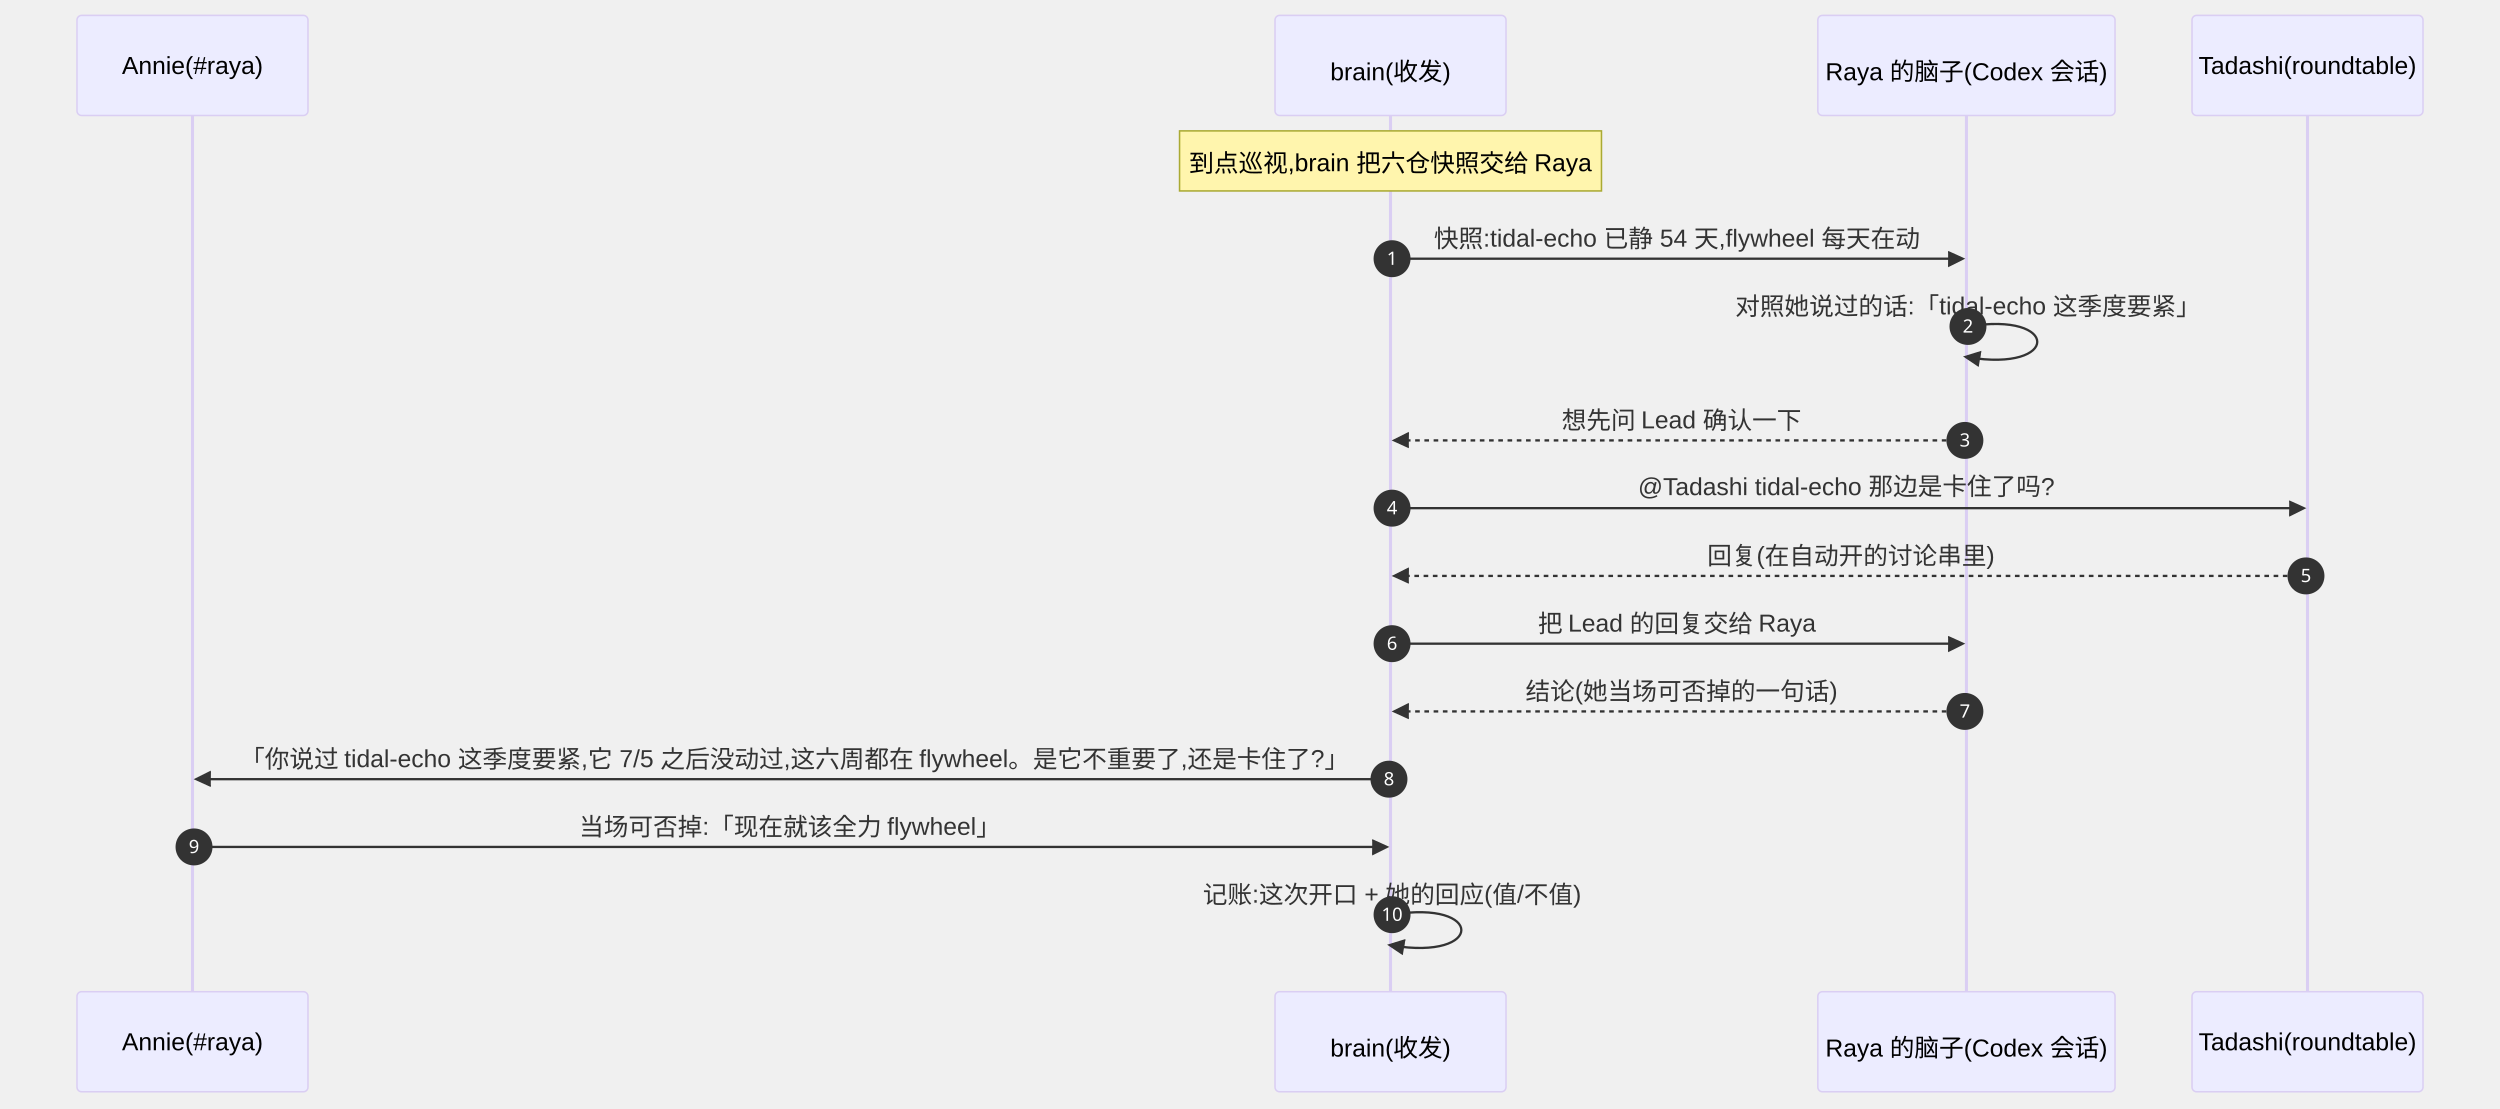
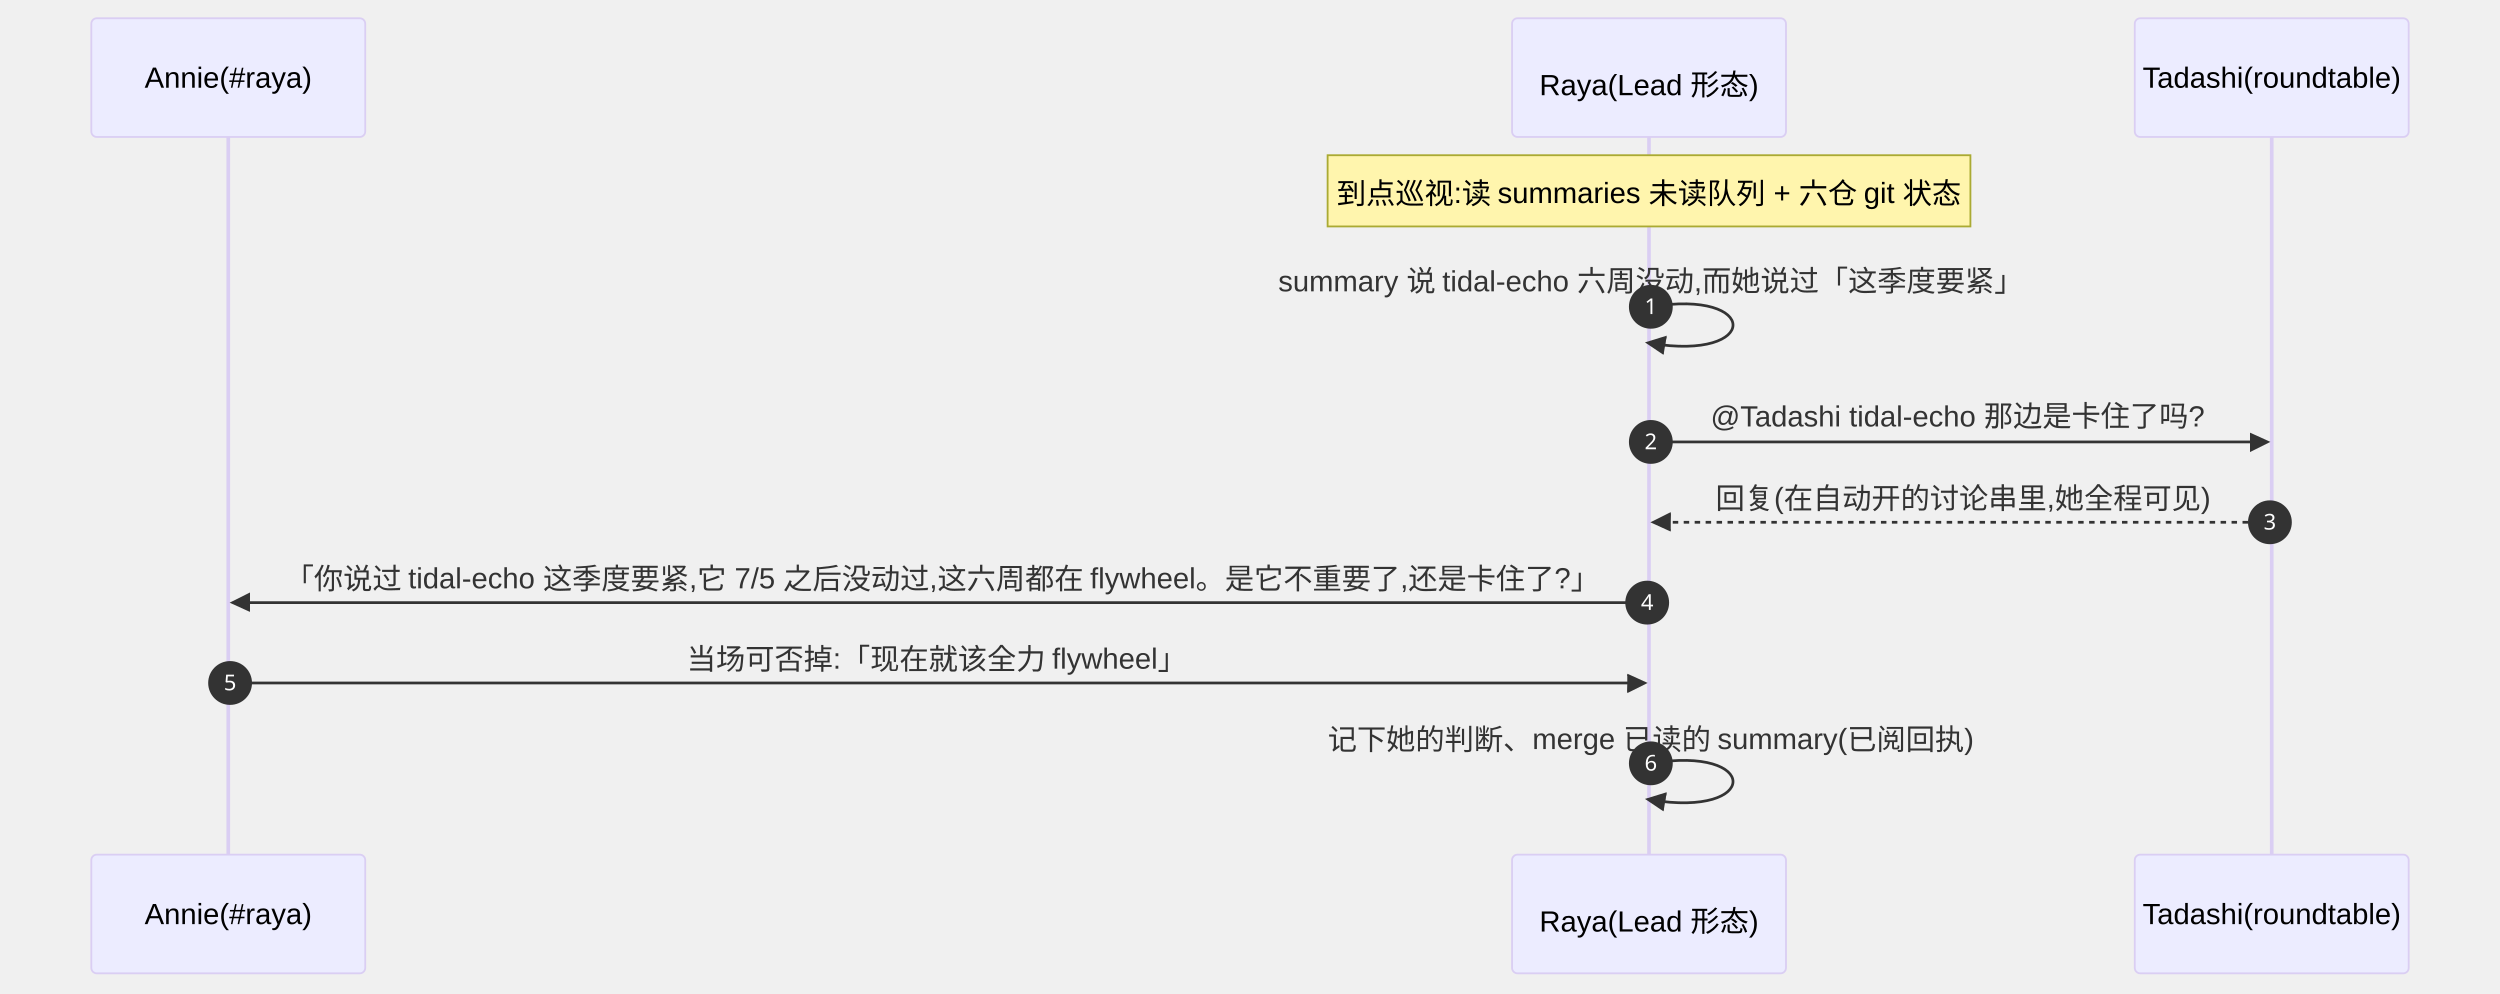
- <svg xmlns="http://www.w3.org/2000/svg" id="FLY-2030-d2" width="100%" style="max-width: 1623.5px; background-color: white;" viewBox="-50 -10 1623.5 720" role="graphics-document document" aria-roledescription="sequence">
+ <svg xmlns="http://www.w3.org/2000/svg" id="FLY-2030-d2" width="100%" style="max-width: 1369px; background-color: white;" viewBox="-50 -10 1369 544" role="graphics-document document" aria-roledescription="sequence">
  <g>
-     <rect x="1373.5" y="634" fill="#eaeaea" stroke="#666" width="150" height="65" name="T" rx="3" ry="3" class="actor actor-bottom" />
-     <text x="1448.5" y="666.5" dominant-baseline="central" alignment-baseline="central" class="actor actor-box" style="text-anchor: middle; font-size: 16px; font-weight: 400;">
-       <tspan x="1448.5" dy="0">Tadashi(roundtable)</tspan>
+     <rect x="1119" y="458" fill="#eaeaea" stroke="#666" width="150" height="65" name="T" rx="3" ry="3" class="actor actor-bottom" />
+     <text x="1194" y="490.5" dominant-baseline="central" alignment-baseline="central" class="actor actor-box" style="text-anchor: middle; font-size: 16px; font-weight: 400;">
+       <tspan x="1194" dy="0">Tadashi(roundtable)</tspan>
    </text>
  </g>
  <g>
-     <rect x="1130.5" y="634" fill="#eaeaea" stroke="#666" width="193" height="65" name="C" rx="3" ry="3" class="actor actor-bottom" />
-     <text x="1227" y="666.5" dominant-baseline="central" alignment-baseline="central" class="actor actor-box" style="text-anchor: middle; font-size: 16px; font-weight: 400;">
-       <tspan x="1227" dy="0">Raya 的脑子(Codex 会话)</tspan>
+     <rect x="778" y="458" fill="#eaeaea" stroke="#666" width="150" height="65" name="R" rx="3" ry="3" class="actor actor-bottom" />
+     <text x="853" y="490.5" dominant-baseline="central" alignment-baseline="central" class="actor actor-box" style="text-anchor: middle; font-size: 16px; font-weight: 400;">
+       <tspan x="853" dy="0">Raya(Lead 形态)</tspan>
    </text>
  </g>
  <g>
-     <rect x="778" y="634" fill="#eaeaea" stroke="#666" width="150" height="65" name="B" rx="3" ry="3" class="actor actor-bottom" />
-     <text x="853" y="666.5" dominant-baseline="central" alignment-baseline="central" class="actor actor-box" style="text-anchor: middle; font-size: 16px; font-weight: 400;">
-       <tspan x="853" dy="0">brain(收发)</tspan>
-     </text>
-   </g>
-   <g>
-     <rect x="0" y="634" fill="#eaeaea" stroke="#666" width="150" height="65" name="A" rx="3" ry="3" class="actor actor-bottom" />
-     <text x="75" y="666.5" dominant-baseline="central" alignment-baseline="central" class="actor actor-box" style="text-anchor: middle; font-size: 16px; font-weight: 400;">
+     <rect x="0" y="458" fill="#eaeaea" stroke="#666" width="150" height="65" name="A" rx="3" ry="3" class="actor actor-bottom" />
+     <text x="75" y="490.5" dominant-baseline="central" alignment-baseline="central" class="actor actor-box" style="text-anchor: middle; font-size: 16px; font-weight: 400;">
      <tspan x="75" dy="0">Annie(#raya)</tspan>
    </text>
  </g>
  <g>
-     <line id="actor3" x1="1448.5" y1="65" x2="1448.5" y2="634" class="actor-line 200" stroke-width="0.5px" stroke="#999" name="T" />
-     <g id="root-3">
-       <rect x="1373.5" y="0" fill="#eaeaea" stroke="#666" width="150" height="65" name="T" rx="3" ry="3" class="actor actor-top" />
-       <text x="1448.5" y="32.5" dominant-baseline="central" alignment-baseline="central" class="actor actor-box" style="text-anchor: middle; font-size: 16px; font-weight: 400;">
-         <tspan x="1448.5" dy="0">Tadashi(roundtable)</tspan>
+     <line id="actor2" x1="1194" y1="65" x2="1194" y2="458" class="actor-line 200" stroke-width="0.5px" stroke="#999" name="T" />
+     <g id="root-2">
+       <rect x="1119" y="0" fill="#eaeaea" stroke="#666" width="150" height="65" name="T" rx="3" ry="3" class="actor actor-top" />
+       <text x="1194" y="32.5" dominant-baseline="central" alignment-baseline="central" class="actor actor-box" style="text-anchor: middle; font-size: 16px; font-weight: 400;">
+         <tspan x="1194" dy="0">Tadashi(roundtable)</tspan>
      </text>
    </g>
  </g>
  <g>
-     <line id="actor2" x1="1227" y1="65" x2="1227" y2="634" class="actor-line 200" stroke-width="0.5px" stroke="#999" name="C" />
-     <g id="root-2">
-       <rect x="1130.5" y="0" fill="#eaeaea" stroke="#666" width="193" height="65" name="C" rx="3" ry="3" class="actor actor-top" />
-       <text x="1227" y="32.5" dominant-baseline="central" alignment-baseline="central" class="actor actor-box" style="text-anchor: middle; font-size: 16px; font-weight: 400;">
-         <tspan x="1227" dy="0">Raya 的脑子(Codex 会话)</tspan>
+     <line id="actor1" x1="853" y1="65" x2="853" y2="458" class="actor-line 200" stroke-width="0.5px" stroke="#999" name="R" />
+     <g id="root-1">
+       <rect x="778" y="0" fill="#eaeaea" stroke="#666" width="150" height="65" name="R" rx="3" ry="3" class="actor actor-top" />
+       <text x="853" y="32.5" dominant-baseline="central" alignment-baseline="central" class="actor actor-box" style="text-anchor: middle; font-size: 16px; font-weight: 400;">
+         <tspan x="853" dy="0">Raya(Lead 形态)</tspan>
      </text>
    </g>
  </g>
  <g>
-     <line id="actor1" x1="853" y1="65" x2="853" y2="634" class="actor-line 200" stroke-width="0.5px" stroke="#999" name="B" />
-     <g id="root-1">
-       <rect x="778" y="0" fill="#eaeaea" stroke="#666" width="150" height="65" name="B" rx="3" ry="3" class="actor actor-top" />
-       <text x="853" y="32.5" dominant-baseline="central" alignment-baseline="central" class="actor actor-box" style="text-anchor: middle; font-size: 16px; font-weight: 400;">
-         <tspan x="853" dy="0">brain(收发)</tspan>
-       </text>
-     </g>
-   </g>
-   <g>
-     <line id="actor0" x1="75" y1="65" x2="75" y2="634" class="actor-line 200" stroke-width="0.5px" stroke="#999" name="A" />
+     <line id="actor0" x1="75" y1="65" x2="75" y2="458" class="actor-line 200" stroke-width="0.5px" stroke="#999" name="A" />
    <g id="root-0">
      <rect x="0" y="0" fill="#eaeaea" stroke="#666" width="150" height="65" name="A" rx="3" ry="3" class="actor actor-top" />
      <text x="75" y="32.5" dominant-baseline="central" alignment-baseline="central" class="actor actor-box" style="text-anchor: middle; font-size: 16px; font-weight: 400;">
        <tspan x="75" dy="0">Annie(#raya)</tspan>
      </text>
    </g>
  </g>
  <style>#FLY-2030-d2{font-family:"trebuchet ms",verdana,arial,sans-serif;font-size:16px;fill:#333;}@keyframes edge-animation-frame{from{stroke-dashoffset:0;}}@keyframes dash{to{stroke-dashoffset:0;}}#FLY-2030-d2 .edge-animation-slow{stroke-dasharray:9,5!important;stroke-dashoffset:900;animation:dash 50s linear infinite;stroke-linecap:round;}#FLY-2030-d2 .edge-animation-fast{stroke-dasharray:9,5!important;stroke-dashoffset:900;animation:dash 20s linear infinite;stroke-linecap:round;}#FLY-2030-d2 .error-icon{fill:#552222;}#FLY-2030-d2 .error-text{fill:#552222;stroke:#552222;}#FLY-2030-d2 .edge-thickness-normal{stroke-width:1px;}#FLY-2030-d2 .edge-thickness-thick{stroke-width:3.5px;}#FLY-2030-d2 .edge-pattern-solid{stroke-dasharray:0;}#FLY-2030-d2 .edge-thickness-invisible{stroke-width:0;fill:none;}#FLY-2030-d2 .edge-pattern-dashed{stroke-dasharray:3;}#FLY-2030-d2 .edge-pattern-dotted{stroke-dasharray:2;}#FLY-2030-d2 .marker{fill:#333333;stroke:#333333;}#FLY-2030-d2 .marker.cross{stroke:#333333;}#FLY-2030-d2 svg{font-family:"trebuchet ms",verdana,arial,sans-serif;font-size:16px;}#FLY-2030-d2 p{margin:0;}#FLY-2030-d2 .actor{stroke:hsl(259.626, 59.777%, 87.902%);fill:#ECECFF;}#FLY-2030-d2 text.actor&gt;tspan{fill:black;stroke:none;}#FLY-2030-d2 .actor-line{stroke:hsl(259.626, 59.777%, 87.902%);}#FLY-2030-d2 .innerArc{stroke-width:1.5;stroke-dasharray:none;}#FLY-2030-d2 .messageLine0{stroke-width:1.5;stroke-dasharray:none;stroke:#333;}#FLY-2030-d2 .messageLine1{stroke-width:1.5;stroke-dasharray:2,2;stroke:#333;}#FLY-2030-d2 #arrowhead path{fill:#333;stroke:#333;}#FLY-2030-d2 .sequenceNumber{fill:white;}#FLY-2030-d2 #sequencenumber{fill:#333;}#FLY-2030-d2 #crosshead path{fill:#333;stroke:#333;}#FLY-2030-d2 .messageText{fill:#333;stroke:none;}#FLY-2030-d2 .labelBox{stroke:hsl(259.626, 59.777%, 87.902%);fill:#ECECFF;}#FLY-2030-d2 .labelText,#FLY-2030-d2 .labelText&gt;tspan{fill:black;stroke:none;}#FLY-2030-d2 .loopText,#FLY-2030-d2 .loopText&gt;tspan{fill:black;stroke:none;}#FLY-2030-d2 .loopLine{stroke-width:2px;stroke-dasharray:2,2;stroke:hsl(259.626, 59.777%, 87.902%);fill:hsl(259.626, 59.777%, 87.902%);}#FLY-2030-d2 .note{stroke:#aaaa33;fill:#fff5ad;}#FLY-2030-d2 .noteText,#FLY-2030-d2 .noteText&gt;tspan{fill:black;stroke:none;}#FLY-2030-d2 .activation0{fill:#f4f4f4;stroke:#666;}#FLY-2030-d2 .activation1{fill:#f4f4f4;stroke:#666;}#FLY-2030-d2 .activation2{fill:#f4f4f4;stroke:#666;}#FLY-2030-d2 .actorPopupMenu{position:absolute;}#FLY-2030-d2 .actorPopupMenuPanel{position:absolute;fill:#ECECFF;box-shadow:0px 8px 16px 0px rgba(0,0,0,0.2);filter:drop-shadow(3px 5px 2px rgb(0 0 0 / 0.4));}#FLY-2030-d2 .actor-man line{stroke:hsl(259.626, 59.777%, 87.902%);fill:#ECECFF;}#FLY-2030-d2 .actor-man circle,#FLY-2030-d2 line{stroke:hsl(259.626, 59.777%, 87.902%);fill:#ECECFF;stroke-width:2px;}#FLY-2030-d2 :root{--mermaid-font-family:"trebuchet ms",verdana,arial,sans-serif;}</style>
  <g />
  <defs>
    <symbol id="computer" width="24" height="24">
      <path transform="scale(.5)" d="M2 2v13h20v-13h-20zm18 11h-16v-9h16v9zm-10.228 6l.466-1h3.524l.467 1h-4.457zm14.228 3h-24l2-6h2.104l-1.33 4h18.45l-1.297-4h2.073l2 6zm-5-10h-14v-7h14v7z" />
    </symbol>
  </defs>
  <defs>
    <symbol id="database" fill-rule="evenodd" clip-rule="evenodd">
      <path transform="scale(.5)" d="M12.258.001l.256.004.255.005.253.008.251.01.249.012.247.015.246.016.242.019.241.02.239.023.236.024.233.027.231.028.229.031.225.032.223.034.22.036.217.038.214.04.211.041.208.043.205.045.201.046.198.048.194.05.191.051.187.053.183.054.18.056.175.057.172.059.168.06.163.061.16.063.155.064.15.066.074.033.073.033.071.034.07.034.069.035.068.035.067.035.066.035.064.036.064.036.062.036.06.036.06.037.058.037.058.037.055.038.055.038.053.038.052.038.051.039.05.039.048.039.047.039.045.04.044.04.043.04.041.04.04.041.039.041.037.041.036.041.034.041.033.042.032.042.03.042.029.042.027.042.026.043.024.043.023.043.021.043.02.043.018.044.017.043.015.044.013.044.012.044.011.045.009.044.007.045.006.045.004.045.002.045.001.045v17l-.001.045-.002.045-.004.045-.006.045-.007.045-.009.044-.011.045-.012.044-.013.044-.015.044-.017.043-.018.044-.02.043-.021.043-.023.043-.024.043-.026.043-.027.042-.029.042-.03.042-.032.042-.033.042-.034.041-.036.041-.037.041-.039.041-.04.041-.041.04-.043.04-.044.04-.045.04-.047.039-.048.039-.05.039-.051.039-.052.038-.053.038-.055.038-.055.038-.058.037-.058.037-.06.037-.06.036-.062.036-.064.036-.064.036-.066.035-.067.035-.068.035-.069.035-.07.034-.071.034-.073.033-.074.033-.15.066-.155.064-.16.063-.163.061-.168.06-.172.059-.175.057-.18.056-.183.054-.187.053-.191.051-.194.05-.198.048-.201.046-.205.045-.208.043-.211.041-.214.04-.217.038-.22.036-.223.034-.225.032-.229.031-.231.028-.233.027-.236.024-.239.023-.241.02-.242.019-.246.016-.247.015-.249.012-.251.01-.253.008-.255.005-.256.004-.258.001-.258-.001-.256-.004-.255-.005-.253-.008-.251-.01-.249-.012-.247-.015-.245-.016-.243-.019-.241-.02-.238-.023-.236-.024-.234-.027-.231-.028-.228-.031-.226-.032-.223-.034-.22-.036-.217-.038-.214-.04-.211-.041-.208-.043-.204-.045-.201-.046-.198-.048-.195-.05-.19-.051-.187-.053-.184-.054-.179-.056-.176-.057-.172-.059-.167-.06-.164-.061-.159-.063-.155-.064-.151-.066-.074-.033-.072-.033-.072-.034-.07-.034-.069-.035-.068-.035-.067-.035-.066-.035-.064-.036-.063-.036-.062-.036-.061-.036-.06-.037-.058-.037-.057-.037-.056-.038-.055-.038-.053-.038-.052-.038-.051-.039-.049-.039-.049-.039-.046-.039-.046-.04-.044-.04-.043-.04-.041-.04-.04-.041-.039-.041-.037-.041-.036-.041-.034-.041-.033-.042-.032-.042-.03-.042-.029-.042-.027-.042-.026-.043-.024-.043-.023-.043-.021-.043-.02-.043-.018-.044-.017-.043-.015-.044-.013-.044-.012-.044-.011-.045-.009-.044-.007-.045-.006-.045-.004-.045-.002-.045-.001-.045v-17l.001-.045.002-.045.004-.045.006-.045.007-.045.009-.044.011-.045.012-.044.013-.044.015-.044.017-.043.018-.044.02-.043.021-.043.023-.043.024-.043.026-.043.027-.042.029-.042.03-.042.032-.042.033-.042.034-.041.036-.041.037-.041.039-.041.04-.041.041-.04.043-.04.044-.04.046-.04.046-.039.049-.039.049-.039.051-.039.052-.038.053-.038.055-.038.056-.038.057-.037.058-.037.06-.037.061-.036.062-.036.063-.036.064-.036.066-.035.067-.035.068-.035.069-.035.07-.034.072-.034.072-.033.074-.033.151-.066.155-.064.159-.063.164-.061.167-.06.172-.059.176-.057.179-.056.184-.054.187-.053.19-.051.195-.05.198-.048.201-.046.204-.045.208-.043.211-.041.214-.04.217-.038.22-.036.223-.034.226-.032.228-.031.231-.028.234-.027.236-.024.238-.023.241-.02.243-.019.245-.016.247-.015.249-.012.251-.01.253-.008.255-.005.256-.004.258-.001.258.001zm-9.258 20.499v.01l.001.021.003.021.004.022.005.021.006.022.007.022.009.023.01.022.011.023.012.023.013.023.015.023.016.024.017.023.018.024.019.024.021.024.022.025.023.024.024.025.052.049.056.05.061.051.066.051.07.051.075.051.079.052.084.052.088.052.092.052.097.052.102.051.105.052.11.052.114.051.119.051.123.051.127.05.131.05.135.05.139.048.144.049.147.047.152.047.155.047.16.045.163.045.167.043.171.043.176.041.178.041.183.039.187.039.19.037.194.035.197.035.202.033.204.031.209.03.212.029.216.027.219.025.222.024.226.021.23.02.233.018.236.016.24.015.243.012.246.01.249.008.253.005.256.004.259.001.26-.001.257-.004.254-.005.25-.008.247-.011.244-.012.241-.014.237-.016.233-.018.231-.021.226-.021.224-.024.22-.026.216-.027.212-.028.21-.031.205-.031.202-.034.198-.034.194-.036.191-.037.187-.039.183-.04.179-.04.175-.042.172-.043.168-.044.163-.045.16-.046.155-.046.152-.047.148-.048.143-.049.139-.049.136-.05.131-.05.126-.05.123-.051.118-.052.114-.051.11-.052.106-.052.101-.052.096-.052.092-.052.088-.053.083-.051.079-.052.074-.052.07-.051.065-.051.06-.051.056-.05.051-.05.023-.024.023-.025.021-.024.02-.024.019-.024.018-.024.017-.024.015-.023.014-.024.013-.023.012-.023.01-.023.01-.022.008-.022.006-.022.006-.022.004-.022.004-.021.001-.021.001-.021v-4.127l-.077.055-.08.053-.083.054-.085.053-.087.052-.09.052-.093.051-.095.05-.097.05-.1.049-.102.049-.105.048-.106.047-.109.047-.111.046-.114.045-.115.045-.118.044-.12.043-.122.042-.124.042-.126.041-.128.04-.13.04-.132.038-.134.038-.135.037-.138.037-.139.035-.142.035-.143.034-.144.033-.147.032-.148.031-.15.03-.151.03-.153.029-.154.027-.156.027-.158.026-.159.025-.161.024-.162.023-.163.022-.165.021-.166.02-.167.019-.169.018-.169.017-.171.016-.173.015-.173.014-.175.013-.175.012-.177.011-.178.01-.179.008-.179.008-.181.006-.182.005-.182.004-.184.003-.184.002h-.37l-.184-.002-.184-.003-.182-.004-.182-.005-.181-.006-.179-.008-.179-.008-.178-.01-.176-.011-.176-.012-.175-.013-.173-.014-.172-.015-.171-.016-.17-.017-.169-.018-.167-.019-.166-.02-.165-.021-.163-.022-.162-.023-.161-.024-.159-.025-.157-.026-.156-.027-.155-.027-.153-.029-.151-.03-.15-.03-.148-.031-.146-.032-.145-.033-.143-.034-.141-.035-.14-.035-.137-.037-.136-.037-.134-.038-.132-.038-.13-.04-.128-.04-.126-.041-.124-.042-.122-.042-.12-.044-.117-.043-.116-.045-.113-.045-.112-.046-.109-.047-.106-.047-.105-.048-.102-.049-.1-.049-.097-.05-.095-.05-.093-.052-.09-.051-.087-.052-.085-.053-.083-.054-.08-.054-.077-.054v4.127zm0-5.654v.011l.001.021.003.021.004.021.005.022.006.022.007.022.009.022.01.022.011.023.012.023.013.023.015.024.016.023.017.024.018.024.019.024.021.024.022.024.023.025.024.024.052.05.056.05.061.05.066.051.07.051.075.052.079.051.084.052.088.052.092.052.097.052.102.052.105.052.11.051.114.051.119.052.123.05.127.051.131.05.135.049.139.049.144.048.147.048.152.047.155.046.16.045.163.045.167.044.171.042.176.042.178.04.183.04.187.038.19.037.194.036.197.034.202.033.204.032.209.03.212.028.216.027.219.025.222.024.226.022.23.02.233.018.236.016.24.014.243.012.246.01.249.008.253.006.256.003.259.001.26-.001.257-.003.254-.006.25-.008.247-.01.244-.012.241-.015.237-.016.233-.018.231-.02.226-.022.224-.024.22-.025.216-.027.212-.029.21-.03.205-.032.202-.033.198-.035.194-.036.191-.037.187-.039.183-.039.179-.041.175-.042.172-.043.168-.044.163-.045.16-.045.155-.047.152-.047.148-.048.143-.048.139-.05.136-.049.131-.05.126-.051.123-.051.118-.051.114-.052.11-.052.106-.052.101-.052.096-.052.092-.052.088-.052.083-.052.079-.052.074-.051.07-.052.065-.051.06-.05.056-.051.051-.049.023-.025.023-.024.021-.025.02-.024.019-.024.018-.024.017-.024.015-.023.014-.023.013-.024.012-.022.01-.023.01-.023.008-.022.006-.022.006-.022.004-.021.004-.022.001-.021.001-.021v-4.139l-.077.054-.08.054-.083.054-.085.052-.087.053-.09.051-.093.051-.095.051-.097.05-.1.049-.102.049-.105.048-.106.047-.109.047-.111.046-.114.045-.115.044-.118.044-.12.044-.122.042-.124.042-.126.041-.128.04-.13.039-.132.039-.134.038-.135.037-.138.036-.139.036-.142.035-.143.033-.144.033-.147.033-.148.031-.15.03-.151.03-.153.028-.154.028-.156.027-.158.026-.159.025-.161.024-.162.023-.163.022-.165.021-.166.02-.167.019-.169.018-.169.017-.171.016-.173.015-.173.014-.175.013-.175.012-.177.011-.178.009-.179.009-.179.007-.181.007-.182.005-.182.004-.184.003-.184.002h-.37l-.184-.002-.184-.003-.182-.004-.182-.005-.181-.007-.179-.007-.179-.009-.178-.009-.176-.011-.176-.012-.175-.013-.173-.014-.172-.015-.171-.016-.17-.017-.169-.018-.167-.019-.166-.02-.165-.021-.163-.022-.162-.023-.161-.024-.159-.025-.157-.026-.156-.027-.155-.028-.153-.028-.151-.03-.15-.03-.148-.031-.146-.033-.145-.033-.143-.033-.141-.035-.14-.036-.137-.036-.136-.037-.134-.038-.132-.039-.13-.039-.128-.04-.126-.041-.124-.042-.122-.043-.12-.043-.117-.044-.116-.044-.113-.046-.112-.046-.109-.046-.106-.047-.105-.048-.102-.049-.1-.049-.097-.05-.095-.051-.093-.051-.09-.051-.087-.053-.085-.052-.083-.054-.08-.054-.077-.054v4.139zm0-5.666v.011l.001.02.003.022.004.021.005.022.006.021.007.022.009.023.01.022.011.023.012.023.013.023.015.023.016.024.017.024.018.023.019.024.021.025.022.024.023.024.024.025.052.05.056.05.061.05.066.051.07.051.075.052.079.051.084.052.088.052.092.052.097.052.102.052.105.051.11.052.114.051.119.051.123.051.127.05.131.05.135.05.139.049.144.048.147.048.152.047.155.046.16.045.163.045.167.043.171.043.176.042.178.04.183.04.187.038.19.037.194.036.197.034.202.033.204.032.209.03.212.028.216.027.219.025.222.024.226.021.23.02.233.018.236.017.24.014.243.012.246.01.249.008.253.006.256.003.259.001.26-.001.257-.003.254-.006.25-.008.247-.01.244-.013.241-.014.237-.016.233-.018.231-.02.226-.022.224-.024.22-.025.216-.027.212-.029.21-.03.205-.032.202-.033.198-.035.194-.036.191-.037.187-.039.183-.039.179-.041.175-.042.172-.043.168-.044.163-.045.16-.045.155-.047.152-.047.148-.048.143-.049.139-.049.136-.049.131-.051.126-.05.123-.051.118-.052.114-.051.11-.052.106-.052.101-.052.096-.052.092-.052.088-.052.083-.052.079-.052.074-.052.07-.051.065-.051.06-.051.056-.05.051-.049.023-.025.023-.025.021-.024.02-.024.019-.024.018-.024.017-.024.015-.023.014-.024.013-.023.012-.023.01-.022.01-.023.008-.022.006-.022.006-.022.004-.022.004-.021.001-.021.001-.021v-4.153l-.077.054-.08.054-.083.053-.085.053-.087.053-.09.051-.093.051-.095.051-.097.05-.1.049-.102.048-.105.048-.106.048-.109.046-.111.046-.114.046-.115.044-.118.044-.12.043-.122.043-.124.042-.126.041-.128.04-.13.039-.132.039-.134.038-.135.037-.138.036-.139.036-.142.034-.143.034-.144.033-.147.032-.148.032-.15.03-.151.03-.153.028-.154.028-.156.027-.158.026-.159.024-.161.024-.162.023-.163.023-.165.021-.166.02-.167.019-.169.018-.169.017-.171.016-.173.015-.173.014-.175.013-.175.012-.177.01-.178.01-.179.009-.179.007-.181.006-.182.006-.182.004-.184.003-.184.001-.185.001-.185-.001-.184-.001-.184-.003-.182-.004-.182-.006-.181-.006-.179-.007-.179-.009-.178-.01-.176-.01-.176-.012-.175-.013-.173-.014-.172-.015-.171-.016-.17-.017-.169-.018-.167-.019-.166-.02-.165-.021-.163-.023-.162-.023-.161-.024-.159-.024-.157-.026-.156-.027-.155-.028-.153-.028-.151-.03-.15-.03-.148-.032-.146-.032-.145-.033-.143-.034-.141-.034-.14-.036-.137-.036-.136-.037-.134-.038-.132-.039-.13-.039-.128-.041-.126-.041-.124-.041-.122-.043-.12-.043-.117-.044-.116-.044-.113-.046-.112-.046-.109-.046-.106-.048-.105-.048-.102-.048-.1-.05-.097-.049-.095-.051-.093-.051-.09-.052-.087-.052-.085-.053-.083-.053-.08-.054-.077-.054v4.153zm8.74-8.179l-.257.004-.254.005-.25.008-.247.011-.244.012-.241.014-.237.016-.233.018-.231.021-.226.022-.224.023-.22.026-.216.027-.212.028-.21.031-.205.032-.202.033-.198.034-.194.036-.191.038-.187.038-.183.04-.179.041-.175.042-.172.043-.168.043-.163.045-.16.046-.155.046-.152.048-.148.048-.143.048-.139.049-.136.05-.131.05-.126.051-.123.051-.118.051-.114.052-.11.052-.106.052-.101.052-.096.052-.092.052-.088.052-.083.052-.079.052-.074.051-.07.052-.065.051-.06.05-.056.05-.051.05-.023.025-.023.024-.021.024-.02.025-.019.024-.018.024-.017.023-.015.024-.014.023-.013.023-.012.023-.01.023-.01.022-.008.022-.006.023-.006.021-.004.022-.004.021-.001.021-.001.021.001.021.001.021.004.021.004.022.006.021.006.023.008.022.01.022.01.023.012.023.013.023.014.023.015.024.017.023.018.024.019.024.02.025.021.024.023.024.023.025.051.05.056.05.06.05.065.051.07.052.074.051.079.052.083.052.088.052.092.052.096.052.101.052.106.052.11.052.114.052.118.051.123.051.126.051.131.05.136.05.139.049.143.048.148.048.152.048.155.046.16.046.163.045.168.043.172.043.175.042.179.041.183.04.187.038.191.038.194.036.198.034.202.033.205.032.21.031.212.028.216.027.22.026.224.023.226.022.231.021.233.018.237.016.241.014.244.012.247.011.25.008.254.005.257.004.26.001.26-.001.257-.004.254-.005.25-.008.247-.011.244-.012.241-.014.237-.016.233-.018.231-.021.226-.022.224-.023.22-.026.216-.027.212-.028.21-.031.205-.032.202-.033.198-.034.194-.036.191-.038.187-.038.183-.04.179-.041.175-.042.172-.043.168-.043.163-.045.16-.046.155-.046.152-.048.148-.048.143-.048.139-.049.136-.05.131-.05.126-.051.123-.051.118-.051.114-.052.11-.052.106-.052.101-.052.096-.052.092-.052.088-.052.083-.052.079-.052.074-.051.07-.052.065-.051.06-.05.056-.05.051-.05.023-.025.023-.024.021-.024.02-.025.019-.024.018-.024.017-.023.015-.024.014-.023.013-.023.012-.023.01-.023.01-.022.008-.022.006-.023.006-.021.004-.022.004-.021.001-.021.001-.021-.001-.021-.001-.021-.004-.021-.004-.022-.006-.021-.006-.023-.008-.022-.01-.022-.01-.023-.012-.023-.013-.023-.014-.023-.015-.024-.017-.023-.018-.024-.019-.024-.02-.025-.021-.024-.023-.024-.023-.025-.051-.05-.056-.05-.06-.05-.065-.051-.07-.052-.074-.051-.079-.052-.083-.052-.088-.052-.092-.052-.096-.052-.101-.052-.106-.052-.11-.052-.114-.052-.118-.051-.123-.051-.126-.051-.131-.05-.136-.05-.139-.049-.143-.048-.148-.048-.152-.048-.155-.046-.16-.046-.163-.045-.168-.043-.172-.043-.175-.042-.179-.041-.183-.04-.187-.038-.191-.038-.194-.036-.198-.034-.202-.033-.205-.032-.21-.031-.212-.028-.216-.027-.22-.026-.224-.023-.226-.022-.231-.021-.233-.018-.237-.016-.241-.014-.244-.012-.247-.011-.25-.008-.254-.005-.257-.004-.26-.001-.26.001z" />
    </symbol>
  </defs>
  <defs>
    <symbol id="clock" width="24" height="24">
      <path transform="scale(.5)" d="M12 2c5.514 0 10 4.486 10 10s-4.486 10-10 10-10-4.486-10-10 4.486-10 10-10zm0-2c-6.627 0-12 5.373-12 12s5.373 12 12 12 12-5.373 12-12-5.373-12-12-12zm5.848 12.459c.202.038.202.333.001.372-1.907.361-6.045 1.111-6.547 1.111-.719 0-1.301-.582-1.301-1.301 0-.512.77-5.447 1.125-7.445.034-.192.312-.181.343.014l.985 6.238 5.394 1.011z" />
    </symbol>
  </defs>
  <defs>
    <marker id="arrowhead" refX="7.9" refY="5" markerUnits="userSpaceOnUse" markerWidth="12" markerHeight="12" orient="auto-start-reverse">
      <path d="M -1 0 L 10 5 L 0 10 z" />
    </marker>
  </defs>
  <defs>
    <marker id="crosshead" markerWidth="15" markerHeight="8" orient="auto" refX="4" refY="4.5">
      <path fill="none" stroke="#000000" stroke-width="1pt" d="M 1,2 L 6,7 M 6,2 L 1,7" style="stroke-dasharray: 0, 0;" />
    </marker>
  </defs>
  <defs>
    <marker id="filled-head" refX="15.5" refY="7" markerWidth="20" markerHeight="28" orient="auto">
      <path d="M 18,7 L9,13 L14,7 L9,1 Z" />
    </marker>
  </defs>
  <defs>
    <marker id="sequencenumber" refX="15" refY="15" markerWidth="60" markerHeight="40" orient="auto">
      <circle cx="15" cy="15" r="6" />
    </marker>
  </defs>
  <g>
-     <rect x="716" y="75" fill="#EDF2AE" stroke="#666" width="274" height="39" class="note" />
+     <rect x="677" y="75" fill="#EDF2AE" stroke="#666" width="352" height="39" class="note" />
    <text x="853" y="80" text-anchor="middle" dominant-baseline="middle" alignment-baseline="middle" class="noteText" dy="1em" style="font-size: 16px; font-weight: 400;">
-       <tspan x="853">到点巡视,brain 把六仓快照交给 Raya</tspan>
+       <tspan x="853">到点巡视:读 summaries 未读队列 + 六仓 git 状态</tspan>
    </text>
  </g>
-   <text x="1039" y="129" text-anchor="middle" dominant-baseline="middle" alignment-baseline="middle" class="messageText" dy="1em" style="font-size: 16px; font-weight: 400;">快照:tidal-echo 已静 54 天,flywheel 每天在动</text>
-   <line x1="854" y1="158" x2="1223" y2="158" class="messageLine0" stroke-width="2" stroke="none" marker-end="url(#arrowhead)" style="fill: none;" />
+   <text x="854" y="129" text-anchor="middle" dominant-baseline="middle" alignment-baseline="middle" class="messageText" dy="1em" style="font-size: 16px; font-weight: 400;">summary 说 tidal-echo 六周没动,而她说过「这季度要紧」</text>
+   <path d="M 854,158 C 914,148 914,188 854,178" class="messageLine0" stroke-width="2" stroke="none" marker-end="url(#arrowhead)" style="fill: none;" />
  <line x1="854" y1="158" x2="854" y2="158" stroke-width="0" marker-start="url(#sequencenumber)" />
  <text x="854" y="162" font-family="sans-serif" font-size="12px" text-anchor="middle" class="sequenceNumber">1</text>
-   <text x="1228" y="173" text-anchor="middle" dominant-baseline="middle" alignment-baseline="middle" class="messageText" dy="1em" style="font-size: 16px; font-weight: 400;">对照她说过的话:「tidal-echo 这季度要紧」</text>
-   <path d="M 1228,202 C 1288,192 1288,232 1228,222" class="messageLine0" stroke-width="2" stroke="none" marker-end="url(#arrowhead)" style="fill: none;" />
-   <line x1="1228" y1="202" x2="1228" y2="202" stroke-width="0" marker-start="url(#sequencenumber)" />
-   <text x="1228" y="206" font-family="sans-serif" font-size="12px" text-anchor="middle" class="sequenceNumber">2</text>
-   <text x="1042" y="247" text-anchor="middle" dominant-baseline="middle" alignment-baseline="middle" class="messageText" dy="1em" style="font-size: 16px; font-weight: 400;">想先问 Lead 确认一下</text>
-   <line x1="1226" y1="276" x2="857" y2="276" class="messageLine1" stroke-width="2" stroke="none" marker-end="url(#arrowhead)" style="stroke-dasharray: 3, 3; fill: none;" />
-   <line x1="1226" y1="276" x2="1226" y2="276" stroke-width="0" marker-start="url(#sequencenumber)" />
-   <text x="1226" y="280" font-family="sans-serif" font-size="12px" text-anchor="middle" class="sequenceNumber">3</text>
-   <text x="1149" y="291" text-anchor="middle" dominant-baseline="middle" alignment-baseline="middle" class="messageText" dy="1em" style="font-size: 16px; font-weight: 400;">@Tadashi tidal-echo 那边是卡住了吗?</text>
-   <line x1="854" y1="320" x2="1444.5" y2="320" class="messageLine0" stroke-width="2" stroke="none" marker-end="url(#arrowhead)" style="fill: none;" />
-   <line x1="854" y1="320" x2="854" y2="320" stroke-width="0" marker-start="url(#sequencenumber)" />
-   <text x="854" y="324" font-family="sans-serif" font-size="12px" text-anchor="middle" class="sequenceNumber">4</text>
-   <text x="1152" y="335" text-anchor="middle" dominant-baseline="middle" alignment-baseline="middle" class="messageText" dy="1em" style="font-size: 16px; font-weight: 400;">回复(在自动开的讨论串里)</text>
-   <line x1="1447.5" y1="364" x2="857" y2="364" class="messageLine1" stroke-width="2" stroke="none" marker-end="url(#arrowhead)" style="stroke-dasharray: 3, 3; fill: none;" />
-   <line x1="1447.5" y1="364" x2="1447.5" y2="364" stroke-width="0" marker-start="url(#sequencenumber)" />
-   <text x="1447.5" y="368" font-family="sans-serif" font-size="12px" text-anchor="middle" class="sequenceNumber">5</text>
-   <text x="1039" y="379" text-anchor="middle" dominant-baseline="middle" alignment-baseline="middle" class="messageText" dy="1em" style="font-size: 16px; font-weight: 400;">把 Lead 的回复交给 Raya</text>
-   <line x1="854" y1="408" x2="1223" y2="408" class="messageLine0" stroke-width="2" stroke="none" marker-end="url(#arrowhead)" style="fill: none;" />
+   <text x="1022" y="203" text-anchor="middle" dominant-baseline="middle" alignment-baseline="middle" class="messageText" dy="1em" style="font-size: 16px; font-weight: 400;">@Tadashi tidal-echo 那边是卡住了吗?</text>
+   <line x1="854" y1="232" x2="1190" y2="232" class="messageLine0" stroke-width="2" stroke="none" marker-end="url(#arrowhead)" style="fill: none;" />
+   <line x1="854" y1="232" x2="854" y2="232" stroke-width="0" marker-start="url(#sequencenumber)" />
+   <text x="854" y="236" font-family="sans-serif" font-size="12px" text-anchor="middle" class="sequenceNumber">2</text>
+   <text x="1025" y="247" text-anchor="middle" dominant-baseline="middle" alignment-baseline="middle" class="messageText" dy="1em" style="font-size: 16px; font-weight: 400;">回复(在自动开的讨论串里,她全程可见)</text>
+   <line x1="1193" y1="276" x2="857" y2="276" class="messageLine1" stroke-width="2" stroke="none" marker-end="url(#arrowhead)" style="stroke-dasharray: 3, 3; fill: none;" />
+   <line x1="1193" y1="276" x2="1193" y2="276" stroke-width="0" marker-start="url(#sequencenumber)" />
+   <text x="1193" y="280" font-family="sans-serif" font-size="12px" text-anchor="middle" class="sequenceNumber">3</text>
+   <text x="466" y="291" text-anchor="middle" dominant-baseline="middle" alignment-baseline="middle" class="messageText" dy="1em" style="font-size: 16px; font-weight: 400;">「你说过 tidal-echo 这季度要紧,它 7/5 之后没动过,这六周都在 flywheel。是它不重要了,还是卡住了?」</text>
+   <line x1="852" y1="320" x2="79" y2="320" class="messageLine0" stroke-width="2" stroke="none" marker-end="url(#arrowhead)" style="fill: none;" />
+   <line x1="852" y1="320" x2="852" y2="320" stroke-width="0" marker-start="url(#sequencenumber)" />
+   <text x="852" y="324" font-family="sans-serif" font-size="12px" text-anchor="middle" class="sequenceNumber">4</text>
+   <text x="463" y="335" text-anchor="middle" dominant-baseline="middle" alignment-baseline="middle" class="messageText" dy="1em" style="font-size: 16px; font-weight: 400;">当场可否掉:「现在就该全力 flywheel」</text>
+   <line x1="76" y1="364" x2="849" y2="364" class="messageLine0" stroke-width="2" stroke="none" marker-end="url(#arrowhead)" style="fill: none;" />
+   <line x1="76" y1="364" x2="76" y2="364" stroke-width="0" marker-start="url(#sequencenumber)" />
+   <text x="76" y="368" font-family="sans-serif" font-size="12px" text-anchor="middle" class="sequenceNumber">5</text>
+   <text x="854" y="379" text-anchor="middle" dominant-baseline="middle" alignment-baseline="middle" class="messageText" dy="1em" style="font-size: 16px; font-weight: 400;">记下她的判断、merge 已读的 summary(已阅回执)</text>
+   <path d="M 854,408 C 914,398 914,438 854,428" class="messageLine0" stroke-width="2" stroke="none" marker-end="url(#arrowhead)" style="fill: none;" />
  <line x1="854" y1="408" x2="854" y2="408" stroke-width="0" marker-start="url(#sequencenumber)" />
  <text x="854" y="412" font-family="sans-serif" font-size="12px" text-anchor="middle" class="sequenceNumber">6</text>
-   <text x="1042" y="423" text-anchor="middle" dominant-baseline="middle" alignment-baseline="middle" class="messageText" dy="1em" style="font-size: 16px; font-weight: 400;">结论(她当场可否掉的一句话)</text>
-   <line x1="1226" y1="452" x2="857" y2="452" class="messageLine1" stroke-width="2" stroke="none" marker-end="url(#arrowhead)" style="stroke-dasharray: 3, 3; fill: none;" />
-   <line x1="1226" y1="452" x2="1226" y2="452" stroke-width="0" marker-start="url(#sequencenumber)" />
-   <text x="1226" y="456" font-family="sans-serif" font-size="12px" text-anchor="middle" class="sequenceNumber">7</text>
-   <text x="466" y="467" text-anchor="middle" dominant-baseline="middle" alignment-baseline="middle" class="messageText" dy="1em" style="font-size: 16px; font-weight: 400;">「你说过 tidal-echo 这季度要紧,它 7/5 之后没动过,这六周都在 flywheel。是它不重要了,还是卡住了?」</text>
-   <line x1="852" y1="496" x2="79" y2="496" class="messageLine0" stroke-width="2" stroke="none" marker-end="url(#arrowhead)" style="fill: none;" />
-   <line x1="852" y1="496" x2="852" y2="496" stroke-width="0" marker-start="url(#sequencenumber)" />
-   <text x="852" y="500" font-family="sans-serif" font-size="12px" text-anchor="middle" class="sequenceNumber">8</text>
-   <text x="463" y="511" text-anchor="middle" dominant-baseline="middle" alignment-baseline="middle" class="messageText" dy="1em" style="font-size: 16px; font-weight: 400;">当场可否掉:「现在就该全力 flywheel」</text>
-   <line x1="76" y1="540" x2="849" y2="540" class="messageLine0" stroke-width="2" stroke="none" marker-end="url(#arrowhead)" style="fill: none;" />
-   <line x1="76" y1="540" x2="76" y2="540" stroke-width="0" marker-start="url(#sequencenumber)" />
-   <text x="76" y="544" font-family="sans-serif" font-size="12px" text-anchor="middle" class="sequenceNumber">9</text>
-   <text x="854" y="555" text-anchor="middle" dominant-baseline="middle" alignment-baseline="middle" class="messageText" dy="1em" style="font-size: 16px; font-weight: 400;">记账:这次开口 + 她的回应(值/不值)</text>
-   <path d="M 854,584 C 914,574 914,614 854,604" class="messageLine0" stroke-width="2" stroke="none" marker-end="url(#arrowhead)" style="fill: none;" />
-   <line x1="854" y1="584" x2="854" y2="584" stroke-width="0" marker-start="url(#sequencenumber)" />
-   <text x="854" y="588" font-family="sans-serif" font-size="12px" text-anchor="middle" class="sequenceNumber">10</text>
</svg>
